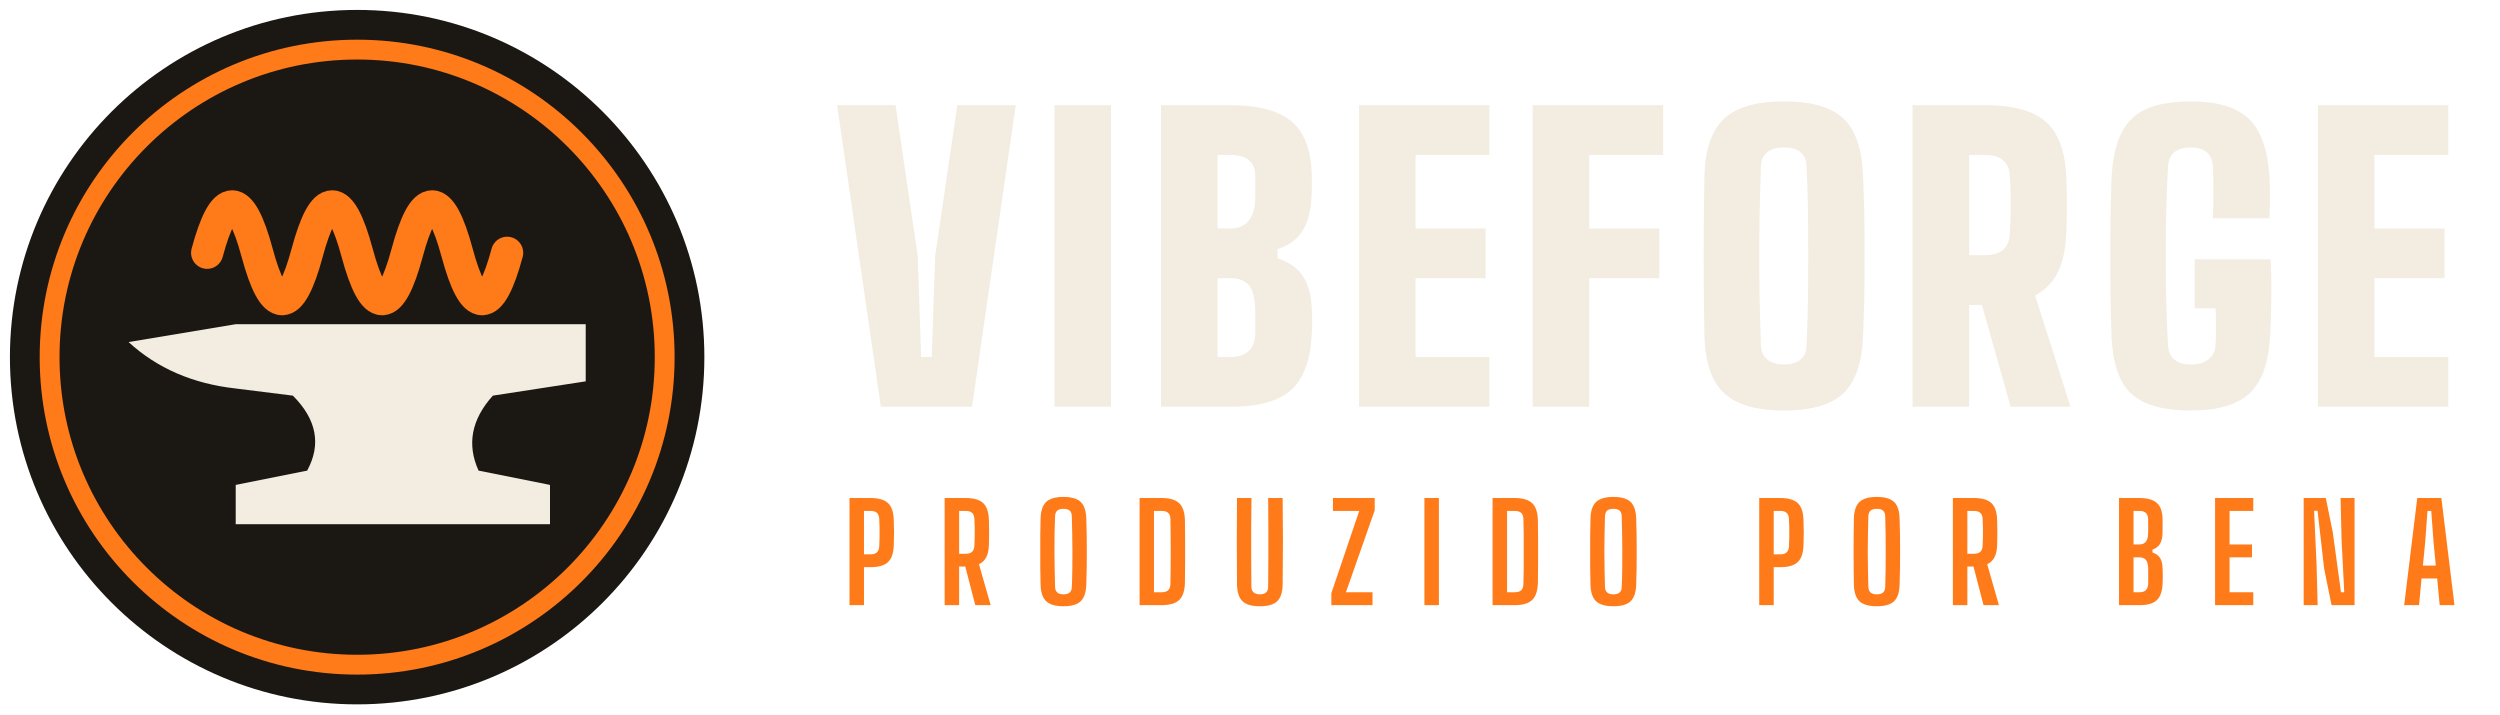
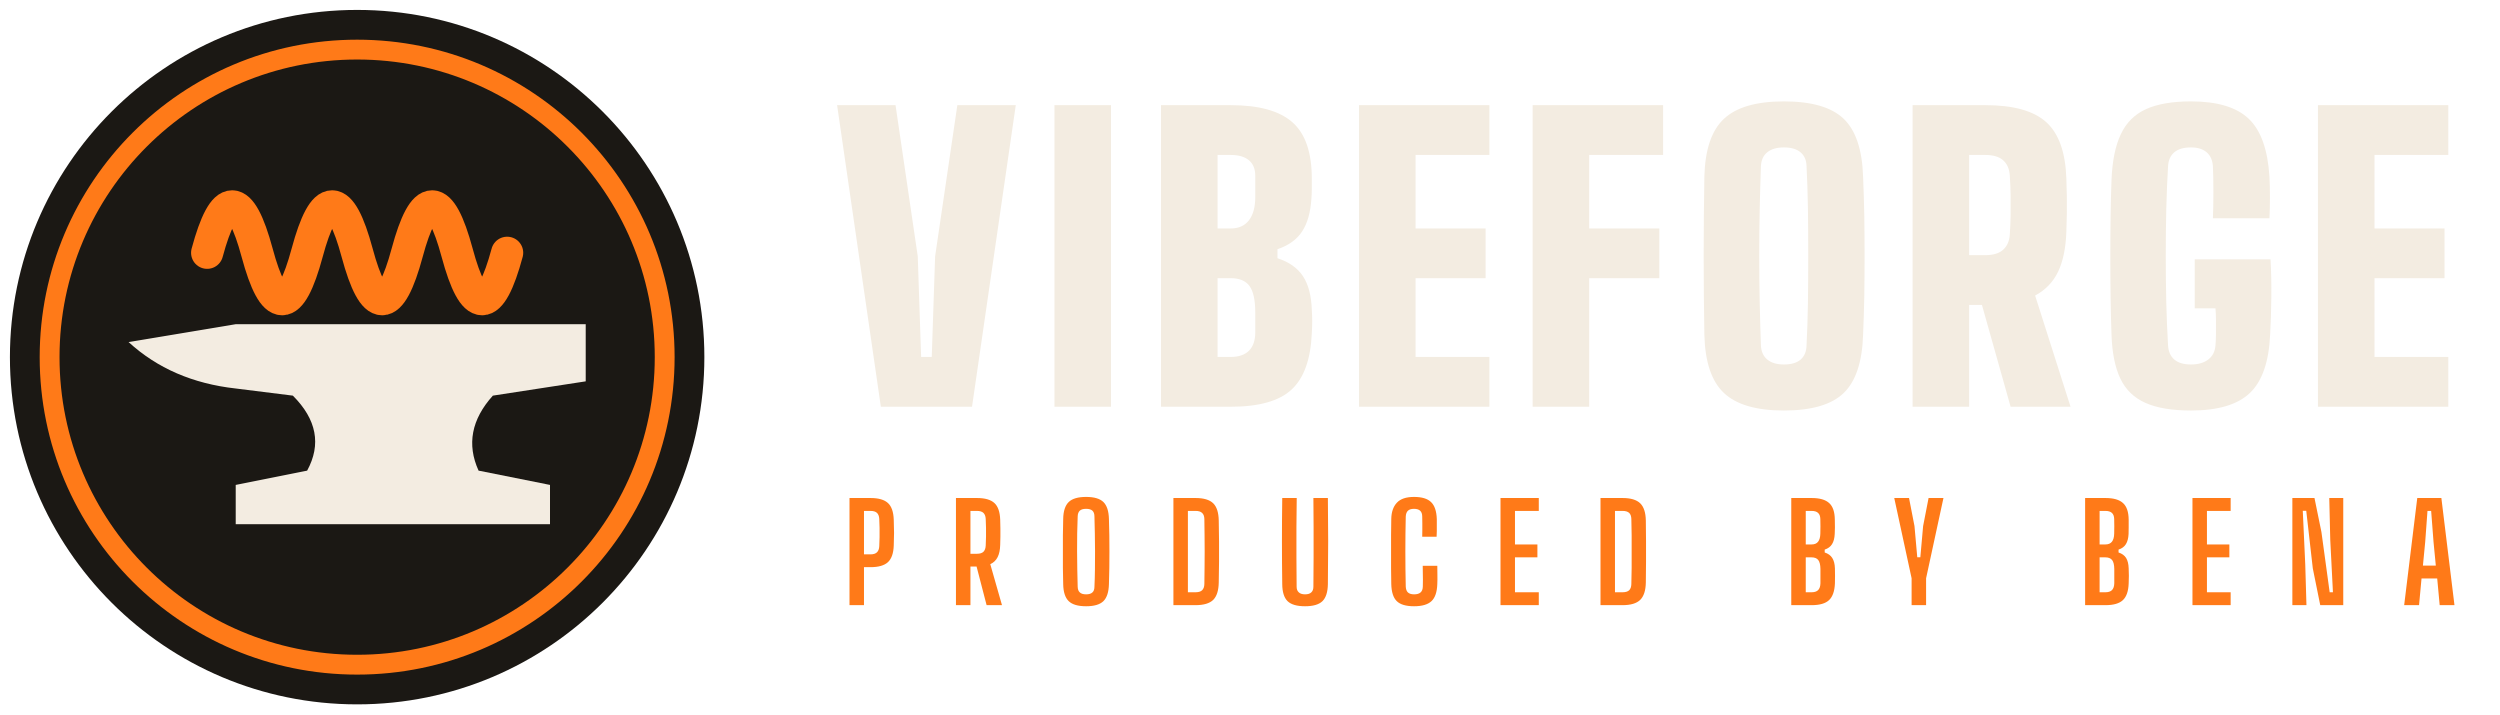
- <svg xmlns="http://www.w3.org/2000/svg" viewBox="0 0 252 72" width="252" height="72" role="img" aria-label="Vibeforge, produzido por Bena">
+ <svg xmlns="http://www.w3.org/2000/svg" viewBox="0 0 252 72" width="252" height="72" role="img" aria-label="Vibeforge, produced by Bena">
  <circle cx="36" cy="36" r="35" fill="#1b1814" />
  <circle cx="36" cy="36" r="31" fill="none" stroke="#ff7a18" stroke-width="2" />
  <g transform="translate(36 37) scale(0.36) translate(-114 -128)">
    <path fill="#f3ece1" d="M50 121 L80 116 H178 V132 L152 136 Q143 146 148 157 L168 161 V172 H80 V161 L100 157 Q106 146 96 136 L80 134 Q62 132 50 121 Z" />
    <path fill="none" stroke="#ff7a18" stroke-width="9" stroke-linecap="round" stroke-linejoin="round" d="M72 96 q7 -26 14 0 t14 0 t14 0 t14 0 t14 0 t14 0" />
  </g>
  <path fill="#f3ece1" d="M97.98 41L88.79 41L84.38 10.60L90.27 10.60L92.51 25.84L92.85 35.98L93.92 35.98L94.26 25.84L96.50 10.60L102.39 10.60M111.99 41L106.29 41L106.29 10.60L111.99 10.60M124.06 41L117.03 41L117.03 10.60L124.06 10.60Q128.32 10.60 130.27 12.32Q132.23 14.04 132.23 18.01L132.23 19.04Q132.23 19.53 132.19 20.02Q132.06 22.09 131.26 23.32Q130.46 24.55 128.77 25.12L128.77 26.03Q130.52 26.60 131.34 27.84Q132.16 29.09 132.23 31.23Q132.27 31.86 132.27 32.39Q132.27 32.92 132.23 33.59Q132.06 37.54 130.19 39.27Q128.32 41 124.06 41M122.73 28.04L122.73 35.98L124.06 35.98Q125.26 35.98 125.90 35.35Q126.53 34.71 126.53 33.51L126.53 31.50Q126.53 29.62 125.95 28.83Q125.37 28.04 124.06 28.04L122.73 28.04M122.73 15.62L122.73 23.03L124.06 23.03Q125.26 23.03 125.90 22.20Q126.53 21.37 126.53 19.87L126.53 17.71Q126.53 16.70 125.90 16.16Q125.26 15.62 124.06 15.62M150.13 41L136.99 41L136.99 10.60L150.13 10.60L150.13 15.62L142.69 15.62L142.69 23.03L149.75 23.03L149.75 28.04L142.69 28.04L142.69 35.98L150.13 35.98M160.19 41L154.49 41L154.49 10.60L167.64 10.60L167.64 15.62L160.19 15.62L160.19 23.03L167.26 23.03L167.26 28.04L160.19 28.04M179.82 41.38Q175.64 41.38 173.77 39.61Q171.90 37.85 171.80 33.74Q171.77 31.88 171.75 29.87Q171.73 27.85 171.73 25.78Q171.73 23.71 171.75 21.70Q171.77 19.68 171.80 17.82Q171.90 13.73 173.77 11.98Q175.64 10.22 179.82 10.22Q184.02 10.22 185.85 11.98Q187.67 13.73 187.80 17.82Q187.88 19.72 187.92 21.73Q187.95 23.75 187.95 25.81Q187.95 27.87 187.92 29.88Q187.88 31.88 187.80 33.74Q187.67 37.85 185.85 39.61Q184.02 41.38 179.82 41.38M179.82 36.74Q180.94 36.74 181.51 36.24Q182.08 35.74 182.10 34.81Q182.20 32.87 182.24 30.55Q182.27 28.23 182.27 25.78Q182.27 23.33 182.24 21.01Q182.20 18.69 182.10 16.76Q182.08 15.84 181.49 15.35Q180.91 14.86 179.82 14.86Q178.74 14.86 178.14 15.35Q177.54 15.84 177.50 16.76Q177.43 18.69 177.38 21.01Q177.33 23.33 177.33 25.78Q177.33 28.23 177.38 30.55Q177.43 32.87 177.50 34.81Q177.54 35.74 178.14 36.24Q178.74 36.74 179.82 36.74M198.49 41L192.79 41L192.79 10.60L200.12 10.60Q204.38 10.60 206.27 12.32Q208.16 14.04 208.29 18.01Q208.33 19.07 208.34 19.87Q208.35 20.67 208.34 21.47Q208.33 22.27 208.29 23.33Q208.21 25.80 207.46 27.38Q206.71 28.95 205.14 29.79L208.71 41L202.67 41L199.78 30.74L198.49 30.74L198.49 41M198.49 15.62L198.49 25.72L200.12 25.72Q201.32 25.72 201.92 25.17Q202.53 24.62 202.59 23.63Q202.65 22.70 202.67 21.69Q202.68 20.67 202.67 19.65Q202.65 18.64 202.59 17.71Q202.53 16.70 201.92 16.16Q201.32 15.62 200.12 15.62M220.85 41.38Q217.98 41.38 216.26 40.61Q214.53 39.84 213.73 38.16Q212.93 36.48 212.84 33.74Q212.78 32.15 212.75 30.10Q212.72 28.06 212.72 25.89Q212.72 23.73 212.75 21.71Q212.78 19.70 212.84 18.16Q212.95 15.27 213.78 13.53Q214.60 11.78 216.32 11Q218.04 10.22 220.85 10.22Q224.84 10.22 226.68 11.98Q228.51 13.73 228.76 17.82Q228.81 18.69 228.81 19.90Q228.81 21.11 228.76 22L223.06 22Q223.11 20.94 223.11 19.37Q223.11 17.80 223.06 16.76Q223 15.84 222.43 15.35Q221.86 14.86 220.85 14.86Q219.75 14.86 219.17 15.35Q218.59 15.84 218.54 16.76Q218.42 18.75 218.36 21.06Q218.31 23.37 218.31 25.78Q218.31 28.19 218.36 30.50Q218.42 32.81 218.54 34.81Q218.59 35.74 219.17 36.24Q219.75 36.74 220.85 36.74Q221.94 36.74 222.59 36.24Q223.25 35.74 223.32 34.81Q223.36 34.37 223.37 33.66Q223.38 32.94 223.37 32.23Q223.36 31.52 223.32 31.08L221.23 31.08L221.23 26.14L228.87 26.14Q228.97 27.87 228.95 29.93Q228.93 31.99 228.83 33.74Q228.64 37.85 226.79 39.61Q224.94 41.38 220.85 41.38M246.79 41L233.65 41L233.65 10.60L246.79 10.60L246.79 15.62L239.35 15.62L239.35 23.03L246.41 23.03L246.41 28.04L239.35 28.04L239.35 35.98L246.79 35.98" />
-   <path fill="#ff7a18" d="M87.09 61L85.63 61L85.63 50.20L87.75 50.20Q88.96 50.20 89.51 50.71Q90.05 51.21 90.09 52.39Q90.12 53.12 90.12 53.72Q90.12 54.32 90.09 54.99Q90.05 56.15 89.51 56.66Q88.96 57.17 87.75 57.17L87.09 57.17L87.09 61M87.09 51.50L87.09 55.88L87.75 55.88Q88.19 55.88 88.40 55.67Q88.61 55.47 88.63 55.06Q88.65 54.63 88.66 54.16Q88.67 53.68 88.66 53.21Q88.65 52.74 88.63 52.31Q88.61 51.90 88.40 51.70Q88.19 51.50 87.75 51.50M96.68 61L95.22 61L95.22 50.20L97.34 50.20Q98.55 50.20 99.10 50.71Q99.64 51.21 99.68 52.39Q99.70 52.88 99.70 53.29Q99.71 53.70 99.70 54.09Q99.70 54.49 99.68 54.92Q99.66 55.69 99.42 56.16Q99.18 56.64 98.68 56.87L99.86 61L98.31 61L97.30 57.11L96.68 57.11L96.68 61M96.68 51.50L96.68 55.82L97.34 55.82Q97.78 55.82 97.99 55.62Q98.20 55.41 98.22 55Q98.24 54.57 98.25 54.11Q98.26 53.66 98.25 53.20Q98.24 52.74 98.22 52.31Q98.20 51.90 97.99 51.70Q97.78 51.50 97.34 51.50M107.20 61.11Q105.98 61.11 105.45 60.60Q104.91 60.08 104.89 58.88Q104.87 58.07 104.86 57.25Q104.86 56.42 104.86 55.60Q104.86 54.77 104.86 53.95Q104.87 53.13 104.89 52.31Q104.91 51.12 105.45 50.60Q105.98 50.09 107.20 50.09Q108.41 50.09 108.94 50.60Q109.47 51.12 109.50 52.31Q109.53 53.14 109.54 53.96Q109.55 54.78 109.55 55.61Q109.55 56.43 109.54 57.25Q109.53 58.07 109.50 58.88Q109.47 60.08 108.94 60.60Q108.41 61.11 107.20 61.11M107.20 59.91Q107.63 59.91 107.83 59.72Q108.04 59.54 108.04 59.14Q108.08 58.30 108.09 57.40Q108.10 56.50 108.10 55.58Q108.10 54.66 108.08 53.77Q108.07 52.88 108.04 52.06Q108.04 51.66 107.83 51.47Q107.62 51.29 107.20 51.29Q106.77 51.29 106.57 51.47Q106.36 51.66 106.35 52.06Q106.32 52.88 106.30 53.77Q106.29 54.66 106.29 55.58Q106.29 56.50 106.31 57.40Q106.32 58.30 106.35 59.14Q106.36 59.54 106.57 59.72Q106.77 59.91 107.20 59.91M117.09 61L114.87 61L114.87 50.20L117.10 50.20Q118.32 50.20 118.87 50.73Q119.42 51.26 119.44 52.48Q119.46 53.60 119.46 54.59Q119.47 55.59 119.46 56.60Q119.46 57.60 119.44 58.71Q119.42 59.93 118.87 60.47Q118.32 61 117.09 61M116.32 51.50L116.32 59.70L117.09 59.70Q117.54 59.70 117.75 59.50Q117.97 59.29 117.98 58.87Q118 58.05 118 57.23Q118.01 56.41 118.01 55.59Q118.01 54.78 118 53.96Q118 53.14 117.98 52.31Q117.97 51.90 117.75 51.70Q117.54 51.50 117.10 51.50M126.99 61.11Q125.77 61.11 125.24 60.60Q124.71 60.08 124.69 58.88Q124.67 56.72 124.67 54.54Q124.67 52.35 124.69 50.20L126.15 50.20Q126.13 51.64 126.12 53.15Q126.12 54.67 126.12 56.18Q126.13 57.70 126.14 59.14Q126.14 59.52 126.36 59.71Q126.58 59.91 126.99 59.91Q127.42 59.91 127.63 59.71Q127.83 59.52 127.83 59.14Q127.84 57.70 127.85 56.18Q127.86 54.67 127.85 53.15Q127.85 51.64 127.83 50.20L129.29 50.20Q129.32 52.35 129.32 54.54Q129.32 56.72 129.29 58.88Q129.28 60.08 128.75 60.60Q128.22 61.11 126.99 61.11M138.35 61L134.20 61L134.20 59.79L137.01 51.50L134.36 51.50L134.36 50.20L138.57 50.20L138.57 51.44L135.67 59.70L138.35 59.70M145.04 61L143.58 61L143.58 50.20L145.04 50.20M152.67 61L150.45 61L150.45 50.20L152.68 50.20Q153.90 50.20 154.45 50.73Q155 51.26 155.02 52.48Q155.04 53.60 155.04 54.59Q155.05 55.59 155.04 56.60Q155.04 57.60 155.02 58.71Q155 59.93 154.45 60.47Q153.90 61 152.67 61M151.91 51.50L151.91 59.70L152.67 59.70Q153.12 59.70 153.34 59.50Q153.55 59.29 153.56 58.87Q153.58 58.05 153.59 57.23Q153.59 56.41 153.59 55.59Q153.59 54.78 153.59 53.96Q153.58 53.14 153.56 52.31Q153.55 51.90 153.34 51.70Q153.12 51.50 152.68 51.50M162.63 61.11Q161.42 61.11 160.88 60.60Q160.34 60.08 160.32 58.88Q160.30 58.07 160.29 57.25Q160.29 56.42 160.29 55.60Q160.29 54.77 160.29 53.95Q160.30 53.13 160.32 52.31Q160.34 51.12 160.88 50.60Q161.42 50.09 162.63 50.09Q163.85 50.09 164.37 50.60Q164.90 51.12 164.93 52.31Q164.96 53.14 164.97 53.96Q164.98 54.78 164.98 55.61Q164.98 56.43 164.97 57.25Q164.96 58.07 164.93 58.88Q164.90 60.08 164.37 60.60Q163.85 61.11 162.63 61.11M162.63 59.91Q163.06 59.91 163.26 59.72Q163.47 59.54 163.47 59.14Q163.51 58.30 163.52 57.40Q163.53 56.50 163.53 55.58Q163.53 54.66 163.51 53.77Q163.50 52.88 163.47 52.06Q163.47 51.66 163.26 51.47Q163.06 51.29 162.63 51.29Q162.20 51.29 162 51.47Q161.79 51.66 161.78 52.06Q161.75 52.88 161.74 53.77Q161.72 54.66 161.72 55.58Q161.73 56.50 161.74 57.40Q161.75 58.30 161.78 59.14Q161.79 59.54 162 59.72Q162.20 59.91 162.63 59.91M178.79 61L177.33 61L177.33 50.20L179.46 50.20Q180.66 50.20 181.21 50.71Q181.75 51.21 181.79 52.39Q181.82 53.12 181.82 53.72Q181.82 54.32 181.79 54.99Q181.75 56.15 181.21 56.66Q180.66 57.17 179.45 57.17L178.79 57.17L178.79 61M178.79 51.50L178.79 55.88L179.45 55.88Q179.89 55.88 180.10 55.67Q180.31 55.47 180.33 55.06Q180.35 54.63 180.36 54.16Q180.37 53.68 180.36 53.21Q180.35 52.74 180.33 52.31Q180.31 51.90 180.10 51.70Q179.89 51.50 179.46 51.50M189.18 61.11Q187.97 61.11 187.43 60.60Q186.89 60.08 186.87 58.88Q186.85 58.07 186.85 57.25Q186.84 56.42 186.84 55.60Q186.84 54.77 186.85 53.95Q186.85 53.13 186.87 52.31Q186.89 51.12 187.43 50.60Q187.97 50.09 189.18 50.09Q190.40 50.09 190.93 50.60Q191.46 51.12 191.48 52.31Q191.51 53.14 191.52 53.96Q191.53 54.78 191.53 55.61Q191.53 56.43 191.52 57.25Q191.51 58.07 191.48 58.88Q191.46 60.08 190.93 60.60Q190.40 61.11 189.18 61.11M189.18 59.91Q189.61 59.91 189.82 59.72Q190.02 59.54 190.03 59.14Q190.06 58.30 190.07 57.40Q190.08 56.50 190.08 55.58Q190.08 54.66 190.07 53.77Q190.05 52.88 190.03 52.06Q190.02 51.66 189.81 51.47Q189.61 51.29 189.18 51.29Q188.76 51.29 188.55 51.47Q188.34 51.66 188.33 52.06Q188.30 52.88 188.29 53.77Q188.27 54.66 188.27 55.58Q188.28 56.50 188.29 57.40Q188.30 58.30 188.33 59.14Q188.34 59.54 188.55 59.72Q188.76 59.91 189.18 59.91M198.31 61L196.85 61L196.85 50.20L198.97 50.20Q200.18 50.20 200.73 50.71Q201.27 51.21 201.31 52.39Q201.33 52.88 201.33 53.29Q201.34 53.70 201.33 54.09Q201.33 54.49 201.31 54.92Q201.29 55.69 201.05 56.16Q200.81 56.64 200.31 56.87L201.49 61L199.94 61L198.93 57.11L198.31 57.11L198.31 61M198.31 51.50L198.31 55.82L198.97 55.82Q199.41 55.82 199.62 55.62Q199.83 55.41 199.85 55Q199.87 54.57 199.88 54.11Q199.89 53.66 199.88 53.20Q199.87 52.74 199.85 52.31Q199.83 51.90 199.62 51.70Q199.41 51.50 198.97 51.50M215.65 61L213.60 61L213.60 50.20L215.65 50.20Q216.87 50.20 217.42 50.71Q217.98 51.21 217.99 52.39Q217.99 52.82 217.99 53.16Q217.99 53.50 217.98 53.82Q217.95 54.47 217.71 54.85Q217.47 55.23 216.97 55.40L216.97 55.69Q217.49 55.86 217.73 56.24Q217.97 56.63 217.99 57.29Q218.01 57.70 218.01 58.05Q218.01 58.39 217.99 58.81Q217.95 59.98 217.41 60.49Q216.87 61 215.65 61M215.06 56.18L215.06 59.70L215.65 59.70Q216.09 59.70 216.31 59.48Q216.53 59.25 216.54 58.79Q216.54 58.41 216.54 58.07Q216.54 57.73 216.54 57.35Q216.53 56.72 216.32 56.45Q216.10 56.18 215.62 56.18L215.06 56.18M215.06 51.50L215.06 54.88L215.64 54.88Q216.08 54.88 216.30 54.61Q216.52 54.33 216.53 53.79Q216.54 53.40 216.54 53.05Q216.54 52.70 216.53 52.31Q216.52 51.90 216.30 51.70Q216.08 51.50 215.65 51.50M227.13 61L223.28 61L223.28 50.20L227.13 50.20L227.13 51.50L224.74 51.50L224.74 54.88L227 54.88L227 56.18L224.74 56.18L224.74 59.70L227.13 59.70M233.62 61L232.21 61L232.21 50.20L234.44 50.20L235.14 53.63L235.97 59.70L236.30 59.70L236.03 54.43L235.93 50.20L237.34 50.20L237.34 61L235.02 61L234.27 57.29L233.61 51.49L233.26 51.49L233.51 56.91M243.84 61L242.34 61L243.66 50.20L246.09 50.20L247.41 61L245.92 61L245.67 58.31L244.09 58.31L243.84 61M244.46 54.63L244.23 57.01L245.53 57.01L245.30 54.63L245.07 51.50L244.69 51.50" />
+   <path fill="#ff7a18" d="M87.09 61L85.63 61L85.63 50.20L87.75 50.20Q88.96 50.20 89.51 50.71Q90.05 51.21 90.09 52.39Q90.12 53.12 90.12 53.72Q90.12 54.32 90.09 54.99Q90.05 56.15 89.51 56.66Q88.96 57.17 87.75 57.17L87.09 57.17L87.09 61M87.09 51.50L87.09 55.88L87.75 55.88Q88.19 55.88 88.40 55.67Q88.61 55.47 88.63 55.06Q88.65 54.63 88.66 54.16Q88.67 53.68 88.66 53.21Q88.65 52.74 88.63 52.31Q88.61 51.90 88.40 51.70Q88.19 51.50 87.75 51.50M97.82 61L96.36 61L96.36 50.20L98.48 50.20Q99.69 50.20 100.24 50.71Q100.78 51.21 100.82 52.39Q100.84 52.88 100.84 53.29Q100.85 53.70 100.84 54.09Q100.84 54.49 100.82 54.92Q100.80 55.69 100.56 56.16Q100.32 56.64 99.82 56.87L101 61L99.45 61L98.44 57.11L97.82 57.11L97.82 61M97.82 51.50L97.82 55.82L98.48 55.82Q98.92 55.82 99.13 55.62Q99.34 55.41 99.36 55Q99.38 54.57 99.39 54.11Q99.40 53.66 99.39 53.20Q99.38 52.74 99.36 52.31Q99.34 51.90 99.13 51.70Q98.92 51.50 98.48 51.50M109.48 61.11Q108.26 61.11 107.73 60.60Q107.19 60.08 107.17 58.88Q107.15 58.07 107.14 57.25Q107.14 56.42 107.14 55.60Q107.14 54.77 107.14 53.95Q107.15 53.13 107.17 52.31Q107.19 51.12 107.73 50.60Q108.26 50.09 109.48 50.09Q110.69 50.09 111.22 50.60Q111.75 51.12 111.78 52.31Q111.81 53.14 111.82 53.96Q111.83 54.78 111.83 55.61Q111.83 56.43 111.82 57.25Q111.81 58.07 111.78 58.88Q111.75 60.08 111.22 60.60Q110.69 61.11 109.48 61.11M109.48 59.91Q109.91 59.91 110.11 59.72Q110.32 59.54 110.32 59.14Q110.36 58.30 110.37 57.40Q110.38 56.50 110.38 55.58Q110.38 54.66 110.36 53.77Q110.35 52.88 110.32 52.06Q110.32 51.66 110.11 51.47Q109.90 51.29 109.48 51.29Q109.05 51.29 108.85 51.47Q108.64 51.66 108.63 52.06Q108.60 52.88 108.58 53.77Q108.57 54.66 108.57 55.58Q108.57 56.50 108.59 57.40Q108.60 58.30 108.63 59.14Q108.64 59.54 108.85 59.72Q109.05 59.91 109.48 59.91M120.51 61L118.28 61L118.28 50.20L120.52 50.20Q121.74 50.20 122.29 50.73Q122.83 51.26 122.85 52.48Q122.87 53.60 122.88 54.59Q122.89 55.59 122.88 56.60Q122.87 57.60 122.85 58.71Q122.83 59.93 122.29 60.47Q121.74 61 120.51 61M119.74 51.50L119.74 59.70L120.51 59.70Q120.96 59.70 121.17 59.50Q121.39 59.29 121.40 58.87Q121.42 58.05 121.42 57.23Q121.43 56.41 121.43 55.59Q121.43 54.78 121.42 53.96Q121.42 53.14 121.40 52.31Q121.39 51.90 121.17 51.70Q120.96 51.50 120.52 51.50M131.55 61.11Q130.32 61.11 129.79 60.60Q129.26 60.08 129.25 58.88Q129.22 56.72 129.22 54.54Q129.22 52.35 129.25 50.20L130.71 50.20Q130.69 51.64 130.68 53.15Q130.68 54.67 130.68 56.18Q130.69 57.70 130.70 59.14Q130.70 59.52 130.92 59.71Q131.13 59.91 131.55 59.91Q131.98 59.91 132.18 59.71Q132.39 59.52 132.39 59.14Q132.40 57.70 132.41 56.18Q132.42 54.67 132.41 53.15Q132.41 51.64 132.39 50.20L133.85 50.20Q133.88 52.35 133.88 54.54Q133.88 56.72 133.85 58.88Q133.83 60.08 133.30 60.60Q132.77 61.11 131.55 61.11M142.54 61.11Q141.31 61.11 140.79 60.59Q140.27 60.08 140.24 58.87Q140.23 58.12 140.22 57.29Q140.22 56.46 140.22 55.60Q140.22 54.74 140.22 53.91Q140.23 53.08 140.24 52.31Q140.26 51.26 140.80 50.68Q141.34 50.09 142.53 50.09Q143.72 50.09 144.25 50.61Q144.79 51.12 144.83 52.33Q144.83 52.56 144.83 52.89Q144.83 53.22 144.83 53.54Q144.82 53.86 144.81 54.10L143.36 54.10Q143.36 53.80 143.37 53.45Q143.37 53.09 143.37 52.73Q143.37 52.37 143.36 52.07Q143.36 51.67 143.15 51.48Q142.94 51.29 142.53 51.29Q142.12 51.29 141.92 51.48Q141.72 51.67 141.70 52.07Q141.68 52.93 141.67 53.81Q141.66 54.70 141.66 55.60Q141.66 56.50 141.67 57.39Q141.68 58.28 141.70 59.13Q141.72 59.53 141.92 59.72Q142.13 59.91 142.54 59.91Q142.98 59.91 143.19 59.72Q143.41 59.53 143.42 59.13Q143.42 58.83 143.43 58.45Q143.43 58.08 143.42 57.71Q143.42 57.33 143.41 57.03L144.88 57.03Q144.89 57.48 144.89 57.95Q144.90 58.43 144.88 58.87Q144.84 60.08 144.30 60.59Q143.75 61.11 142.54 61.11M155.11 61L151.25 61L151.25 50.20L155.11 50.20L155.11 51.50L152.71 51.50L152.71 54.88L154.97 54.88L154.97 56.18L152.71 56.18L152.71 59.70L155.11 59.70M163.56 61L161.33 61L161.33 50.20L163.56 50.20Q164.78 50.20 165.33 50.73Q165.88 51.26 165.90 52.48Q165.92 53.60 165.92 54.59Q165.93 55.59 165.92 56.60Q165.92 57.60 165.90 58.71Q165.88 59.93 165.33 60.47Q164.78 61 163.56 61M162.79 51.50L162.79 59.70L163.56 59.70Q164 59.70 164.22 59.50Q164.43 59.29 164.44 58.87Q164.46 58.05 164.47 57.23Q164.47 56.41 164.47 55.59Q164.47 54.78 164.47 53.96Q164.46 53.14 164.44 52.31Q164.43 51.90 164.22 51.70Q164 51.50 163.56 51.50M182.61 61L180.56 61L180.56 50.20L182.61 50.20Q183.83 50.20 184.38 50.71Q184.94 51.21 184.95 52.39Q184.96 52.82 184.96 53.16Q184.96 53.50 184.94 53.82Q184.91 54.47 184.67 54.85Q184.44 55.23 183.93 55.40L183.93 55.69Q184.45 55.86 184.69 56.24Q184.94 56.63 184.96 57.29Q184.97 57.70 184.97 58.05Q184.97 58.39 184.96 58.81Q184.91 59.98 184.37 60.49Q183.83 61 182.61 61M182.02 56.18L182.02 59.70L182.61 59.70Q183.05 59.70 183.27 59.48Q183.49 59.25 183.50 58.79Q183.50 58.41 183.50 58.07Q183.50 57.73 183.50 57.35Q183.49 56.72 183.28 56.45Q183.07 56.18 182.59 56.18L182.02 56.18M182.02 51.50L182.02 54.88L182.61 54.88Q183.05 54.88 183.26 54.61Q183.48 54.33 183.49 53.79Q183.50 53.40 183.50 53.05Q183.50 52.70 183.49 52.31Q183.48 51.90 183.26 51.70Q183.05 51.50 182.61 51.50M194.15 61L192.69 61L192.69 58.29L190.94 50.20L192.43 50.20L192.98 53.03L193.26 56.17L193.57 56.17L193.85 53.03L194.40 50.20L195.90 50.20L194.15 58.29M212.23 61L210.18 61L210.18 50.20L212.23 50.20Q213.45 50.20 214 50.71Q214.56 51.21 214.57 52.39Q214.57 52.82 214.57 53.16Q214.57 53.50 214.56 53.82Q214.53 54.47 214.29 54.85Q214.06 55.23 213.55 55.40L213.55 55.69Q214.07 55.86 214.31 56.24Q214.55 56.63 214.57 57.29Q214.59 57.70 214.59 58.05Q214.59 58.39 214.57 58.81Q214.53 59.98 213.99 60.49Q213.45 61 212.23 61M211.64 56.18L211.64 59.70L212.23 59.70Q212.67 59.70 212.89 59.48Q213.11 59.25 213.12 58.79Q213.12 58.41 213.12 58.07Q213.12 57.73 213.12 57.35Q213.11 56.72 212.90 56.45Q212.68 56.18 212.21 56.18L211.64 56.18M211.64 51.50L211.64 54.88L212.23 54.88Q212.66 54.88 212.88 54.61Q213.10 54.33 213.11 53.79Q213.12 53.40 213.12 53.05Q213.12 52.70 213.11 52.31Q213.10 51.90 212.88 51.70Q212.66 51.50 212.23 51.50M224.85 61L221 61L221 50.20L224.85 50.20L224.85 51.50L222.46 51.50L222.46 54.88L224.72 54.88L224.72 56.18L222.46 56.18L222.46 59.70L224.85 59.70M232.49 61L231.07 61L231.07 50.20L233.30 50.20L234 53.63L234.83 59.70L235.16 59.70L234.89 54.43L234.79 50.20L236.20 50.20L236.20 61L233.88 61L233.13 57.29L232.47 51.49L232.12 51.49L232.37 56.91M243.84 61L242.34 61L243.66 50.20L246.09 50.20L247.41 61L245.92 61L245.67 58.31L244.09 58.31L243.84 61M244.46 54.63L244.23 57.01L245.53 57.01L245.30 54.63L245.06 51.50L244.69 51.50" />
</svg>
